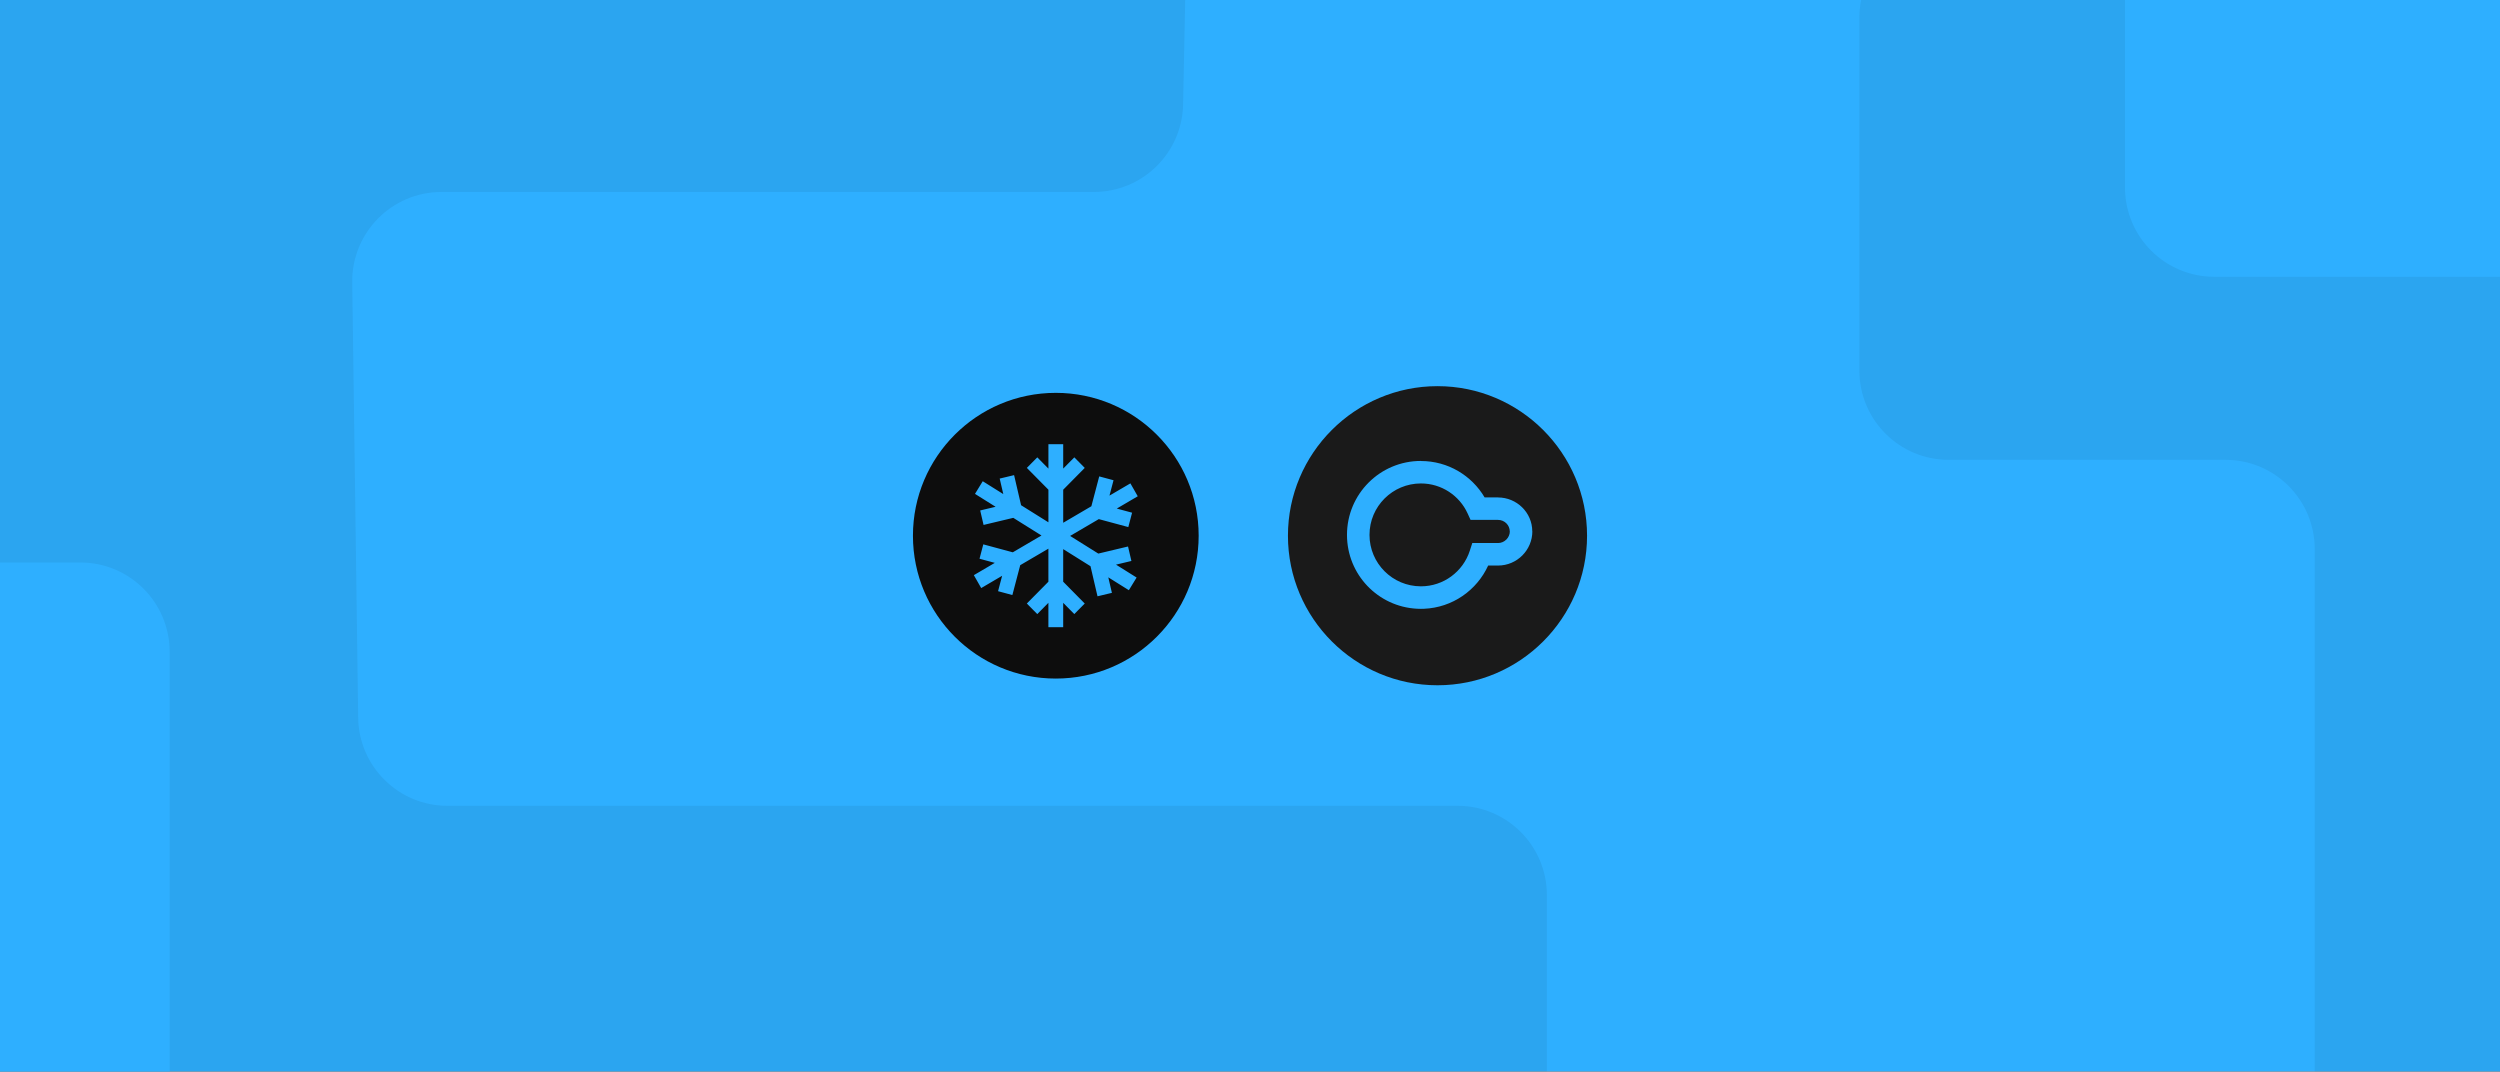
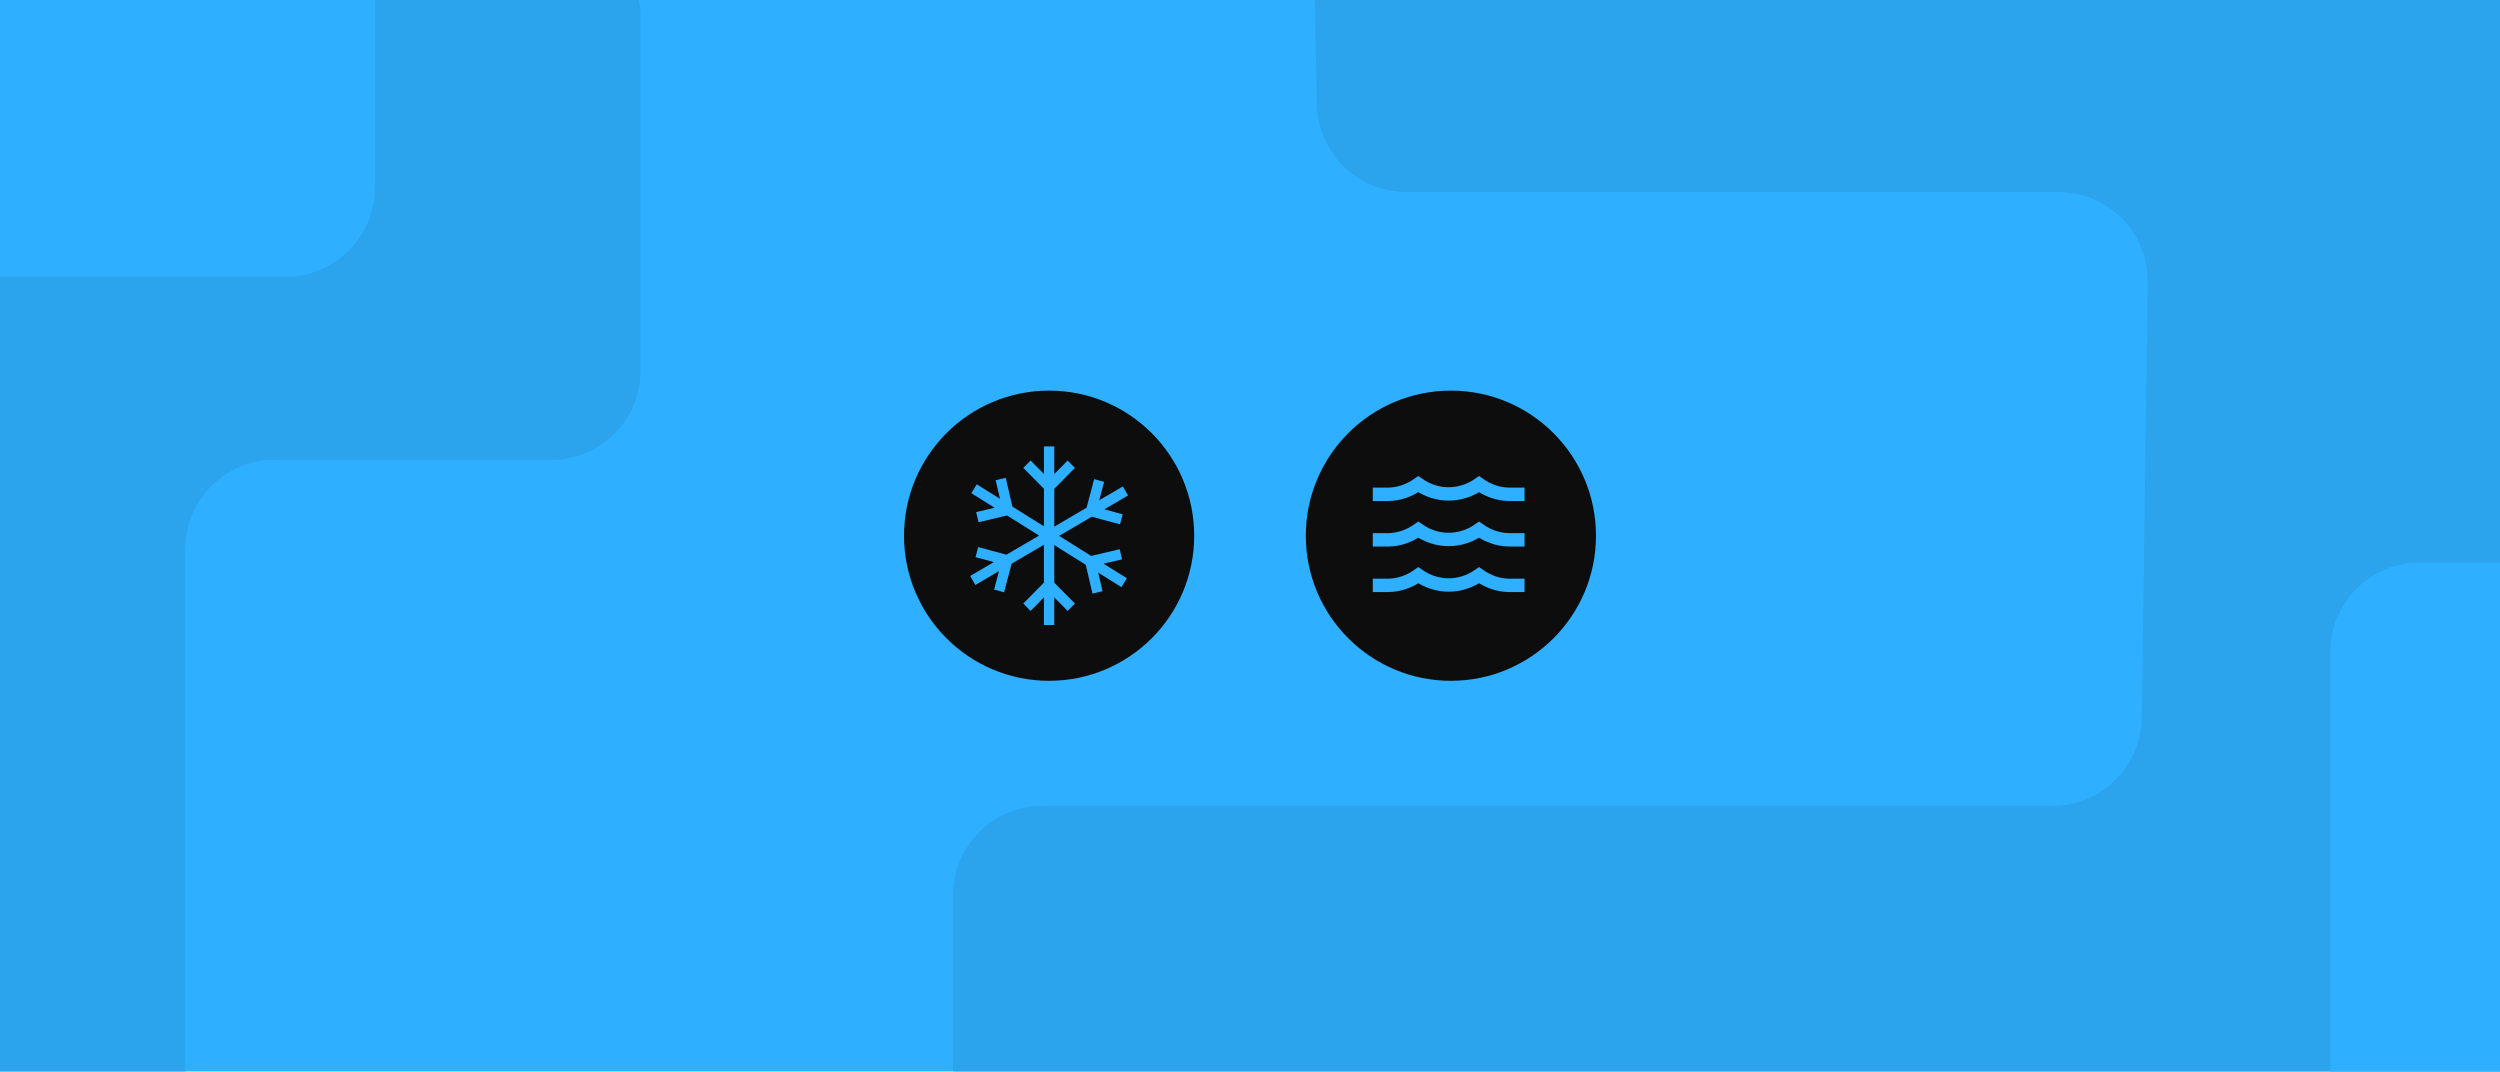
- <svg xmlns="http://www.w3.org/2000/svg" width="560" height="240" fill="none" viewBox="0 0 560 240">
-   <g clip-path="url(#clip0_7601_39251)">
-     <rect width="560" height="240" fill="#1A1A1A" />
-     <g clip-path="url(#clip1_7601_39251)">
-       <rect width="560" height="240" fill="#2EAFFF" />
-       <path fill="#000" fill-opacity=".06" d="M436.5 103L498.5 103C509.546 103 518.5 111.954 518.5 123L518.5 246.896C518.5 257.941 527.454 266.896 538.5 266.896L715 266.896C726.046 266.896 735 257.941 735 246.896L735 3.982C735 -7.063 726.046 -16.018 715 -16.018L436.5 -16.017C425.454 -16.017 416.5 -7.063 416.5 3.982L416.5 83C416.5 94.046 425.454 103 436.5 103Z" />
-       <path fill="#000" fill-opacity=".06" d="M-6 -51L246.097 -51C257.299 -51 266.316 -41.801 266.093 -30.601L265.015 23.399C264.798 34.287 255.91 43 245.019 43L98.899 43C87.747 43 78.749 52.121 78.901 63.273L80.231 160.773C80.38 171.711 89.29 180.5 100.229 180.5L326.5 180.5C337.546 180.5 346.5 189.454 346.5 200.5L346.5 283C346.5 294.046 337.546 303 326.5 303L-6 303C-17.046 303 -26 294.046 -26 283L-26 -31C-26 -42.046 -17.046 -51 -6 -51Z" />
-       <rect width="291" height="125" fill="#2EAFFF" rx="20" transform="matrix(1 -2.3597e-08 -2.3597e-08 -1 476 62)" />
-       <rect width="265" height="145" fill="#2EAFFF" rx="20" transform="matrix(1 -2.3597e-08 -2.3597e-08 -1 -227 271)" />
+ <svg xmlns="http://www.w3.org/2000/svg" width="560" height="240" viewBox="0 0 560 240" fill="none">
+   <g clip-path="url(#clip0_9419_20027)">
+     <g clip-path="url(#clip1_9419_20027)">
+       <rect width="560" height="240" transform="matrix(-1 0 0 1 560 0)" fill="#2EAFFF" />
+       <path d="M123.5 103L61.5 103C50.454 103 41.5 111.954 41.5 123L41.5 246.896C41.5 257.941 32.546 266.896 21.5 266.896L-155 266.896C-166.046 266.896 -175 257.941 -175 246.896L-175 3.982C-175 -7.063 -166.046 -16.018 -155 -16.018L123.5 -16.017C134.546 -16.017 143.5 -7.063 143.5 3.982L143.5 83C143.5 94.046 134.546 103 123.5 103Z" fill="#2BA3ED" />
+       <path d="M566 -51L313.903 -51C302.701 -51 293.684 -41.801 293.907 -30.601L294.985 23.399C295.202 34.287 304.09 43 314.981 43L461.101 43C472.253 43 481.251 52.121 481.099 63.273L479.769 160.773C479.62 171.711 470.71 180.5 459.771 180.5L233.5 180.5C222.454 180.5 213.5 189.454 213.5 200.5L213.5 283C213.5 294.046 222.454 303 233.5 303L566 303C577.046 303 586 294.046 586 283L586 -31C586 -42.046 577.046 -51 566 -51Z" fill="#2BA3ED" />
+       <rect x="84" y="62" width="291" height="125" rx="20" transform="rotate(-180 84 62)" fill="#2EAFFF" />
+       <rect x="787" y="271" width="265" height="145" rx="20" transform="rotate(-180 787 271)" fill="#2EAFFF" />
    </g>
-     <rect width="64" height="64" x="204.5" y="88" fill="#0D0D0D" rx="32" />
-     <path fill="#2EAFFF" stroke="#2EAFFF" d="M237.659 106.184L240.649 103.157L241.936 104.458L242.282 104.81L241.936 105.161L237.659 109.488V117.971L244.898 113.727L246.583 107.325L248.82 107.927L247.729 112.064L252.588 109.216L253.025 108.96L253.275 109.399L253.934 110.554L254.178 110.983L253.752 111.232L248.878 114.091L252.498 115.067L252.978 115.197L252.386 117.451L246.059 115.745L238.742 120.033L245.934 124.536L252.306 123.017L252.836 125.286L252.352 125.402L248.707 126.27L253.916 129.53L253.658 129.952L252.701 131.515L247.498 128.258L248.468 132.428L247.984 132.543L246.215 132.967L244.713 126.516L237.654 122.099V130.51L242.278 135.19L241.001 136.482L240.646 136.843L237.654 133.815V140H235.339V133.815L232.349 136.843L231.062 135.542L230.716 135.19L235.339 130.511V122.028L228.099 126.272L226.415 132.675L224.178 132.073L225.268 127.935L220.41 130.784L219.973 131.04L219.723 130.601L219.064 129.446L218.82 129.017L219.246 128.768L224.119 125.908L220.5 124.933L220.021 124.803L220.612 122.549L226.938 124.254L234.255 119.966L227.063 115.463L220.692 116.983L220.162 114.714L220.646 114.598L224.29 113.729L219.082 110.47L219.34 110.048L220.297 108.485L225.499 111.741L224.53 107.572L225.014 107.457L226.783 107.033L228.284 113.483L235.344 117.9V109.489L230.72 104.81L231.997 103.518L232.353 103.157L232.708 103.518L235.344 106.184V100H237.659V106.184Z" />
-     <path fill="#1A1A1A" d="M322 86.5C303.53 86.5 288.5 101.53 288.5 120C288.5 138.47 303.53 153.5 322 153.5C340.47 153.5 355.5 138.47 355.5 120C355.5 101.53 340.47 86.5 322 86.5Z" />
-     <path fill="#2EAFFF" fill-rule="evenodd" d="M318.28 103.267C324.371 103.267 329.671 106.535 332.551 111.413H335.56V111.43C339.716 111.431 343.22 114.772 343.229 119.013H343.247C343.246 123.227 339.791 126.682 335.578 126.682H333.35C330.826 132.205 325.369 136.105 318.967 136.366L318.28 136.38L317.428 136.357C308.674 135.914 301.725 128.689 301.725 119.824V119.805C301.725 110.655 309.13 103.25 318.28 103.25V103.267ZM318.28 108.293C311.933 108.294 306.768 113.441 306.768 119.805V119.824C306.768 126.171 311.916 131.336 318.28 131.337C323.393 131.337 327.73 128.005 329.229 123.385L329.794 121.639H335.578C336.982 121.639 338.193 120.451 338.203 119.031H338.186C338.186 117.638 337.023 116.457 335.56 116.456H329.407L328.737 114.993C326.921 111.026 322.917 108.293 318.28 108.293Z" clip-rule="evenodd" />
+     <rect x="202.5" y="87.5" width="65" height="65" rx="32.5" fill="#0D0D0D" />
+     <path d="M236.16 106.184L239.15 103.157L240.437 104.458L240.783 104.81L240.437 105.161L236.16 109.488V117.971L243.399 113.727L245.084 107.325L247.321 107.927L246.23 112.064L251.089 109.216L251.526 108.96L251.776 109.399L252.435 110.554L252.679 110.983L252.253 111.232L247.379 114.091L250.999 115.067L251.479 115.197L250.887 117.451L244.56 115.745L237.243 120.033L244.435 124.536L250.807 123.017L251.337 125.286L250.853 125.402L247.208 126.27L252.417 129.53L252.159 129.952L251.202 131.515L245.999 128.258L246.969 132.428L246.485 132.543L244.716 132.967L243.214 126.516L236.155 122.099V130.51L240.779 135.19L239.502 136.482L239.146 136.843L236.155 133.815V140H233.84V133.815L230.85 136.843L229.563 135.542L229.217 135.19L233.84 130.511V122.028L226.6 126.272L224.916 132.675L222.679 132.073L223.769 127.935L218.911 130.784L218.474 131.04L218.224 130.601L217.565 129.446L217.321 129.017L217.747 128.768L222.62 125.908L219.001 124.933L218.521 124.803L219.113 122.549L225.439 124.254L232.756 119.966L225.564 115.463L219.193 116.983L218.663 114.714L219.147 114.598L222.791 113.729L217.583 110.47L217.841 110.048L218.798 108.485L224 111.741L223.031 107.572L223.515 107.457L225.284 107.033L226.785 113.483L233.845 117.9V109.489L229.221 104.81L230.498 103.518L230.854 103.157L231.209 103.518L233.845 106.184V100H236.16V106.184Z" fill="#2EAFFF" />
+     <circle cx="325" cy="120" r="32.5" fill="#0D0D0D" />
+     <path d="M341.5 120.92H338.1C335.737 120.92 333.374 120.121 331.3 118.659C327.152 121.566 321.848 121.566 317.7 118.659C315.626 120.121 313.263 120.92 310.9 120.92H307.5M341.5 110.72H338.1C335.737 110.72 333.374 109.921 331.3 108.459C327.152 111.366 321.848 111.366 317.7 108.459C315.626 109.921 313.263 110.72 310.9 110.72H307.5M341.5 131.12H338.1C335.737 131.12 333.374 130.321 331.3 128.859C327.152 131.766 321.848 131.766 317.7 128.859C315.626 130.321 313.263 131.12 310.9 131.12H307.5" stroke="#2EAFFF" stroke-width="3" />
  </g>
  <defs>
-     <clipPath id="clip0_7601_39251">
-       <rect width="560" height="240" fill="#fff" />
+     <clipPath id="clip0_9419_20027">
+       <rect width="560" height="240" fill="white" />
    </clipPath>
-     <clipPath id="clip1_7601_39251">
-       <rect width="560" height="240" fill="#fff" />
+     <clipPath id="clip1_9419_20027">
+       <rect width="560" height="240" fill="white" transform="matrix(-1 0 0 1 560 0)" />
    </clipPath>
  </defs>
</svg>
